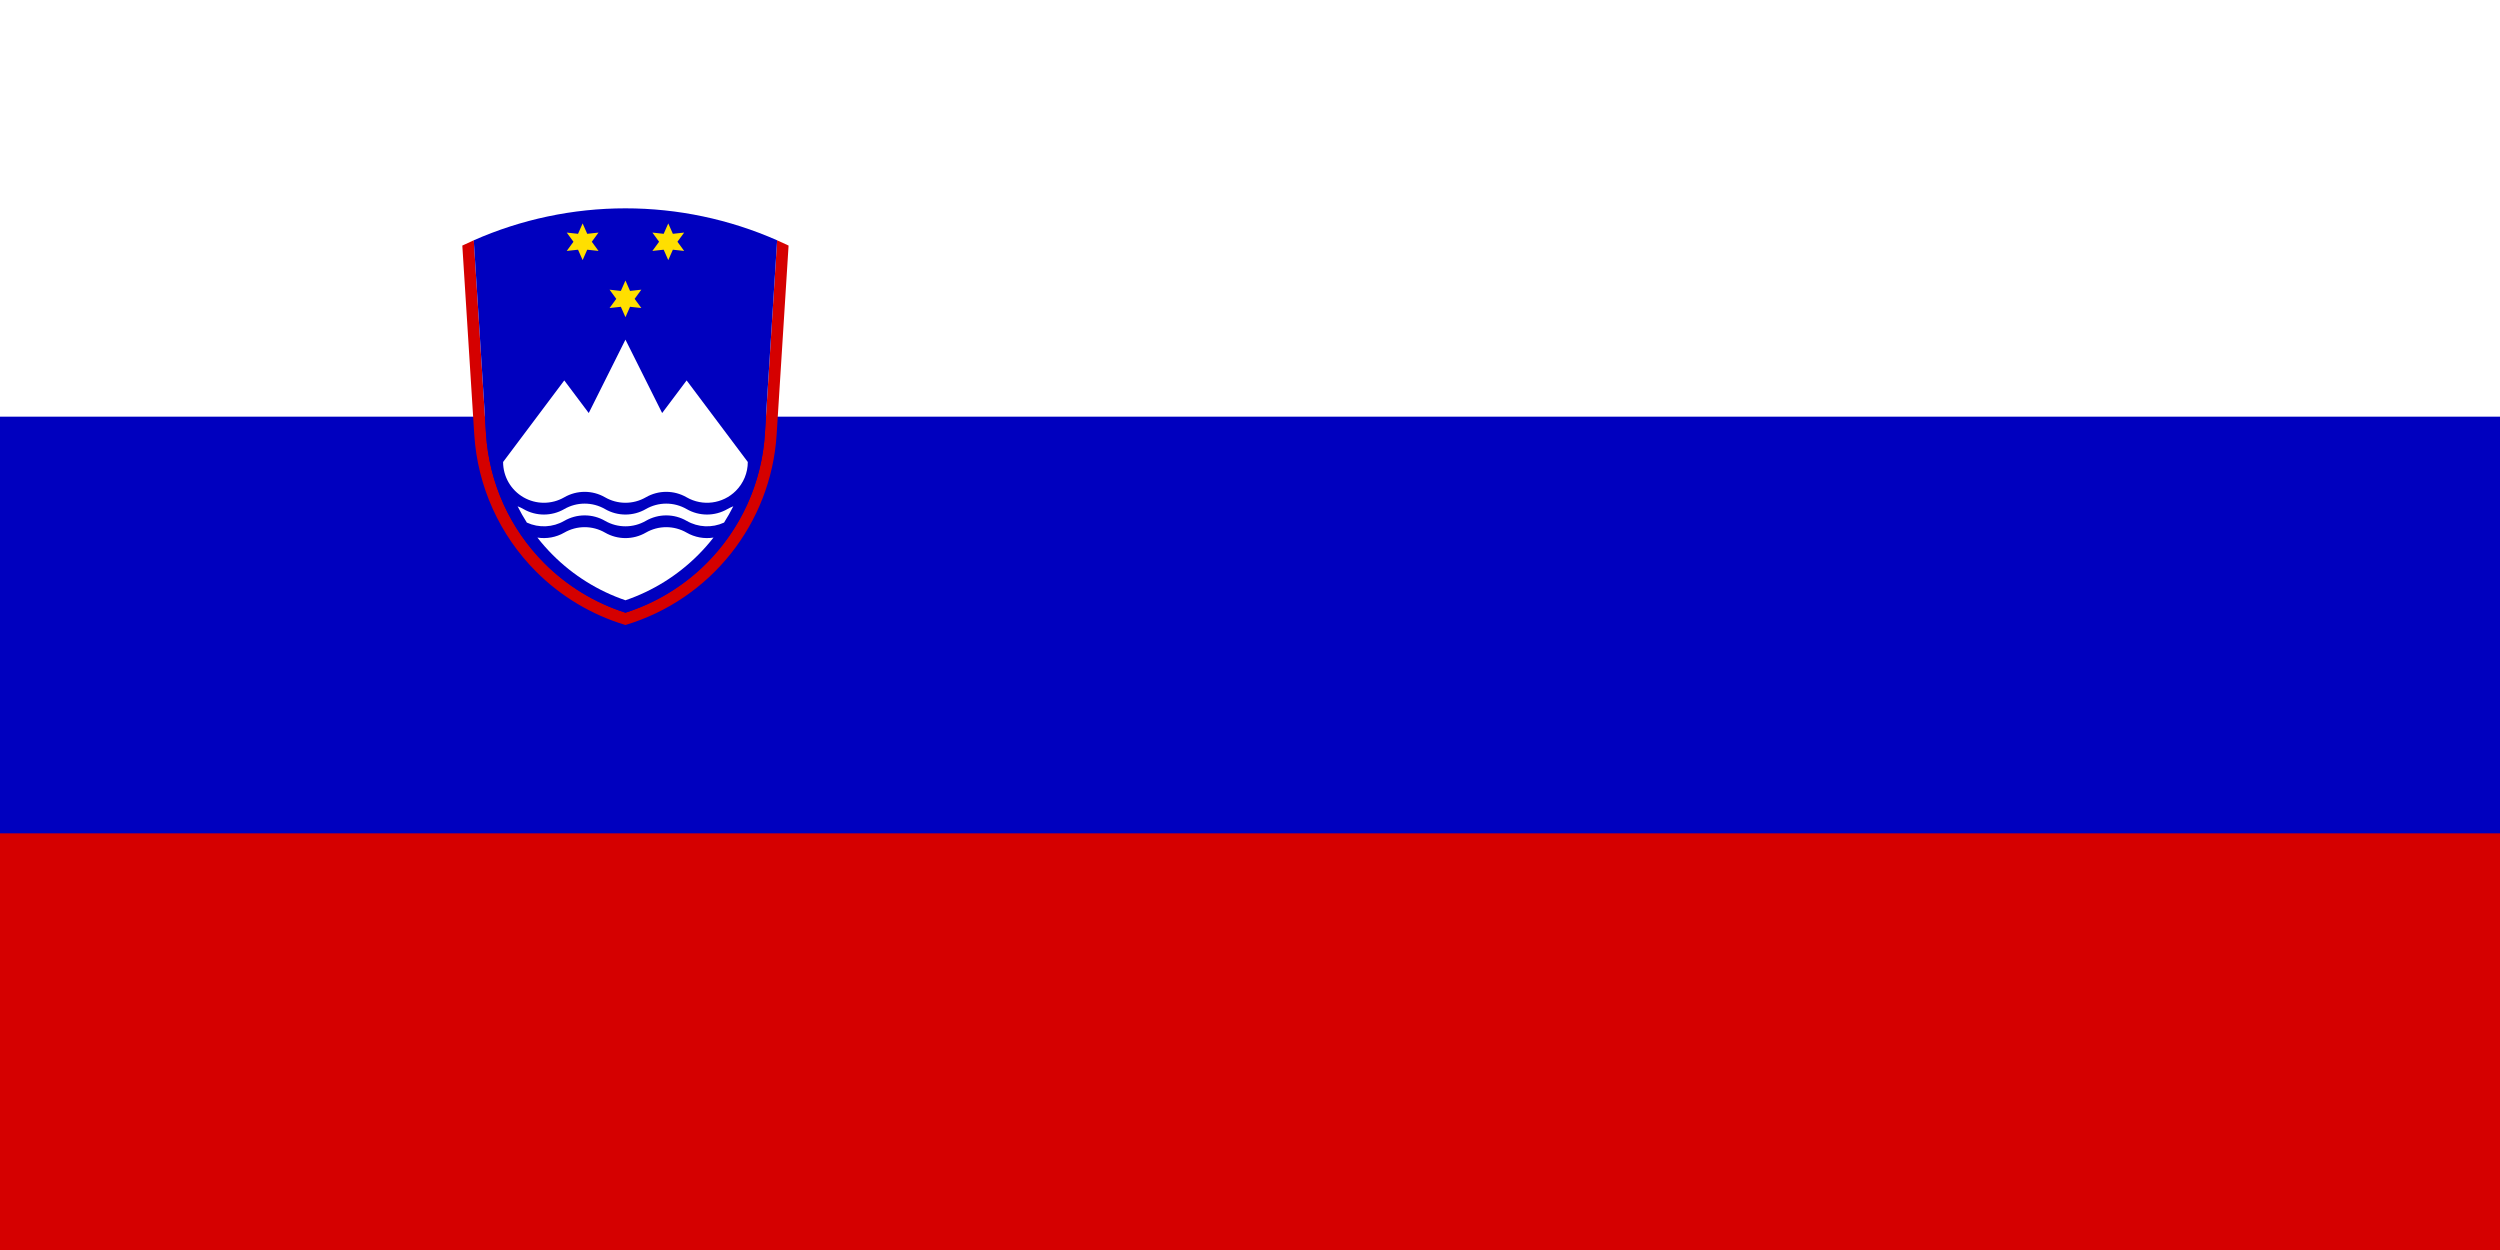
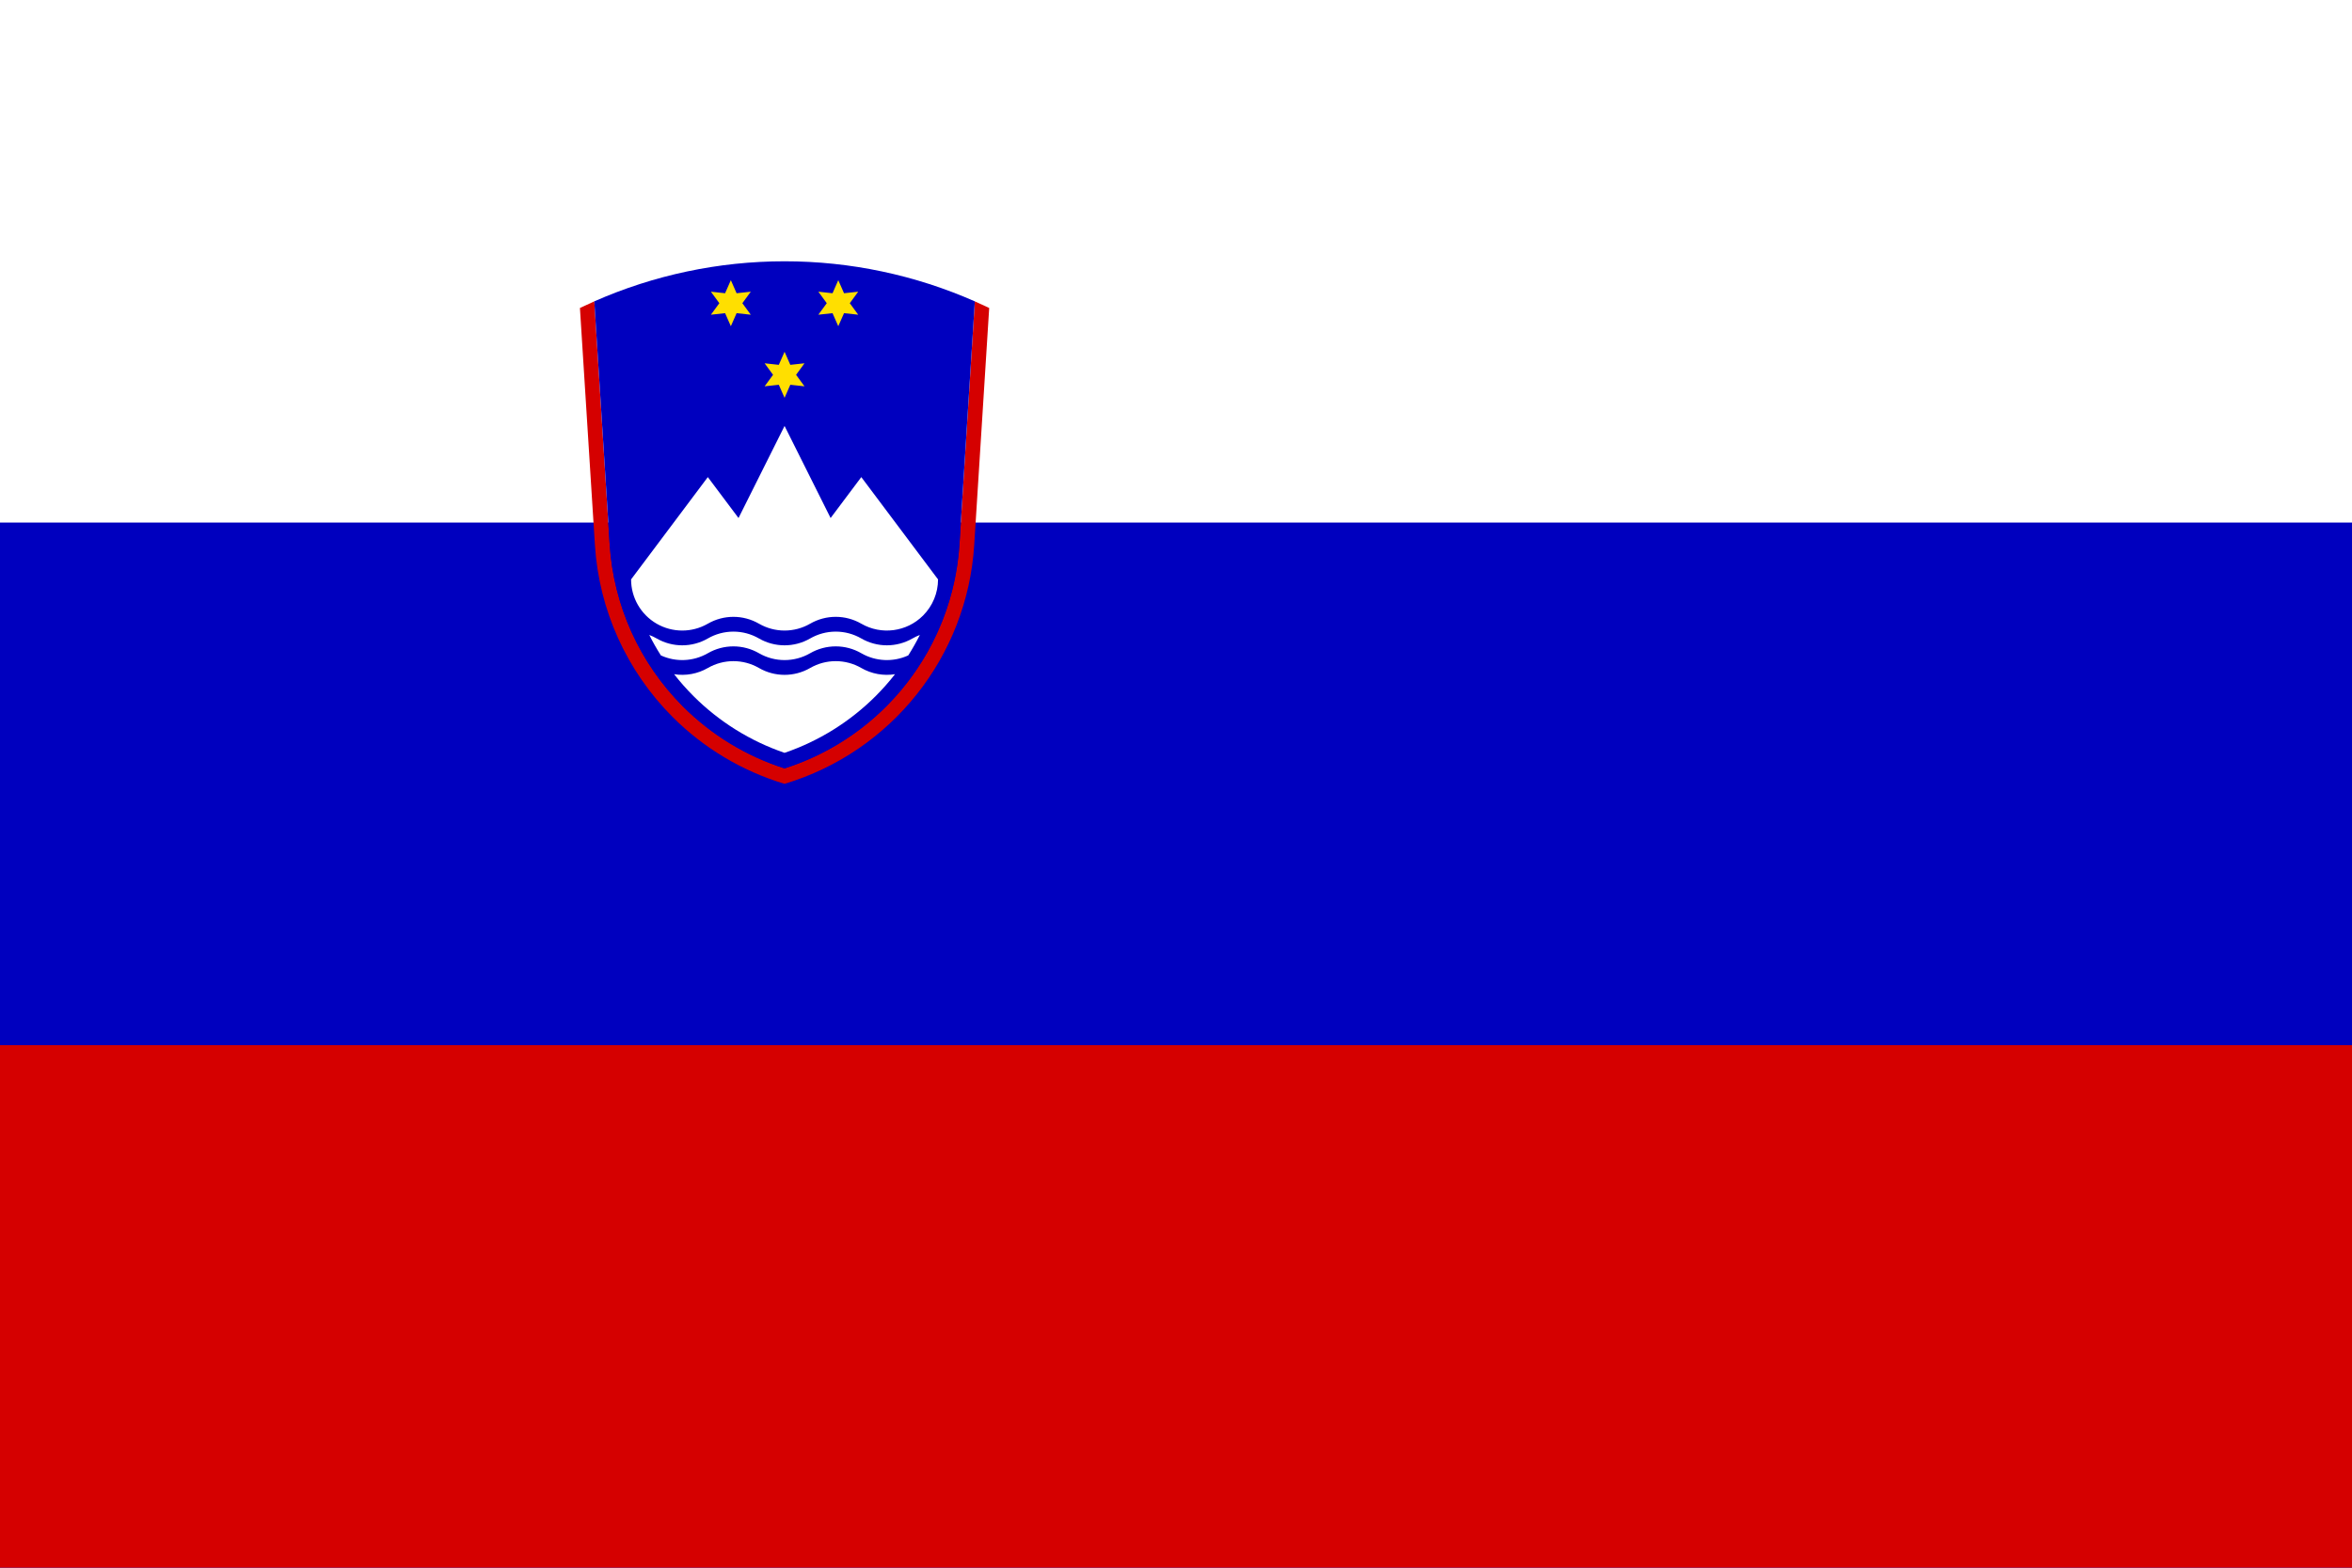
- <svg xmlns="http://www.w3.org/2000/svg" height="600" width="1200">
+ <svg xmlns="http://www.w3.org/2000/svg" viewBox="0 0 900 600">
  <path d="M0 0h1200v600H0z" fill="#fff" />
  <path d="M0 200h1200v400H0z" fill="#0000bf" />
  <path d="M0 400h1200v200H0zM227.415 115.337c-1.848.815-3.683 1.66-5.503 2.537l5.735 90.743a102.135 102.135 0 0 0 29.713 65.78A102.13 102.13 0 0 0 300.215 300h.001a102.134 102.134 0 0 0 72.568-91.383l5.735-90.743a180.92 180.92 0 0 0-5.503-2.537h.001l-5.87 92.891a96.487 96.487 0 0 1-66.93 85.856h-.002a96.47 96.47 0 0 1-38.858-23.684 96.48 96.48 0 0 1-28.072-62.172l-5.87-92.891h.001" fill="#d50000" />
  <path d="M373.017 115.337A180.423 180.423 0 0 0 300.216 100c-25.315 0-50.08 5.319-72.803 15.337l5.872 92.891a96.48 96.48 0 0 0 28.071 62.172 96.48 96.48 0 0 0 38.858 23.684h.002a96.463 96.463 0 0 0 38.858-23.684 96.473 96.473 0 0 0 28.071-62.172" fill="#0000bf" />
  <g fill="#ffdf00">
    <path d="M304.62 143.45l3.225-4.405-5.428.59-2.201-4.994-2.203 4.995-5.427-.59 3.225 4.404-3.225 4.405 5.427-.59 2.203 4.994 2.201-4.995 5.428.59M284.065 116.044l3.225-4.405-5.427.59-2.202-4.994-2.202 4.995-5.427-.59 3.224 4.404-3.224 4.404 5.427-.59 2.202 4.995 2.202-4.995 5.427.59M325.174 116.044l3.224-4.405-5.426.59-2.203-4.994-2.202 4.995-5.426-.59 3.224 4.404-3.224 4.404 5.426-.59 2.202 4.995 2.203-4.995 5.426.59" />
  </g>
  <g fill="#fff">
    <path d="M358.944 221.754l-29.365-39.152-11.746 15.661-17.618-35.237-17.618 35.237-11.746-15.661-29.364 39.152a19.575 19.575 0 0 0 29.365 16.952l-.005.003a19.581 19.581 0 0 1 19.579-.003 19.578 19.578 0 0 0 9.79 2.624h-.003c3.408 0 6.788-.89 9.79-2.624a19.575 19.575 0 0 1 19.579.003c.02.011-.023-.014-.004-.003a19.574 19.574 0 0 0 23.631-3.11 19.575 19.575 0 0 0 5.734-13.842" />
    <path d="M248.443 243.012a90.792 90.792 0 0 0 4.439 7.827v.002a19.58 19.58 0 0 0 17.972-.833c.02-.011-.023.014-.004.003a19.56 19.56 0 0 1 9.79-2.624h-.003a19.55 19.55 0 0 1 9.79 2.624 19.583 19.583 0 0 0 19.58-.003l-.005.003a19.557 19.557 0 0 1 9.79-2.624h-.003a19.548 19.548 0 0 1 9.79 2.624 19.582 19.582 0 0 0 17.97.83 91.034 91.034 0 0 0 4.44-7.828c0-.001 0 0 0 0-.978.372-1.926.822-2.835 1.347l.005-.003a19.576 19.576 0 0 1-19.58.001 19.575 19.575 0 0 0-9.79-2.621h.004c-3.468 0-6.84.92-9.79 2.623-.019.011.024-.014.004-.002a19.57 19.57 0 0 1-19.579.003 19.578 19.578 0 0 0-9.79-2.624h.002c-3.467 0-6.839.92-9.79 2.625l.005-.003a19.575 19.575 0 0 1-19.579.001 19.606 19.606 0 0 0-2.832-1.344s0-.002 0 0" />
    <path d="M342.479 258.035a90.945 90.945 0 0 1-7.401 8.369 90.851 90.851 0 0 1-34.863 21.73 90.837 90.837 0 0 1-34.864-21.73 91.04 91.04 0 0 1-7.4-8.37 19.595 19.595 0 0 0 12.903-2.374c.019-.011-.024.014-.004.003a19.56 19.56 0 0 1 9.789-2.624h-.002a19.563 19.563 0 0 1 9.79 2.622 19.576 19.576 0 0 0 19.58-.001l-.005.003a19.556 19.556 0 0 1 9.789-2.624h-.002a19.564 19.564 0 0 1 9.79 2.622 19.568 19.568 0 0 0 12.9 2.373c.002 0 0 0-.001.001" />
  </g>
</svg>
